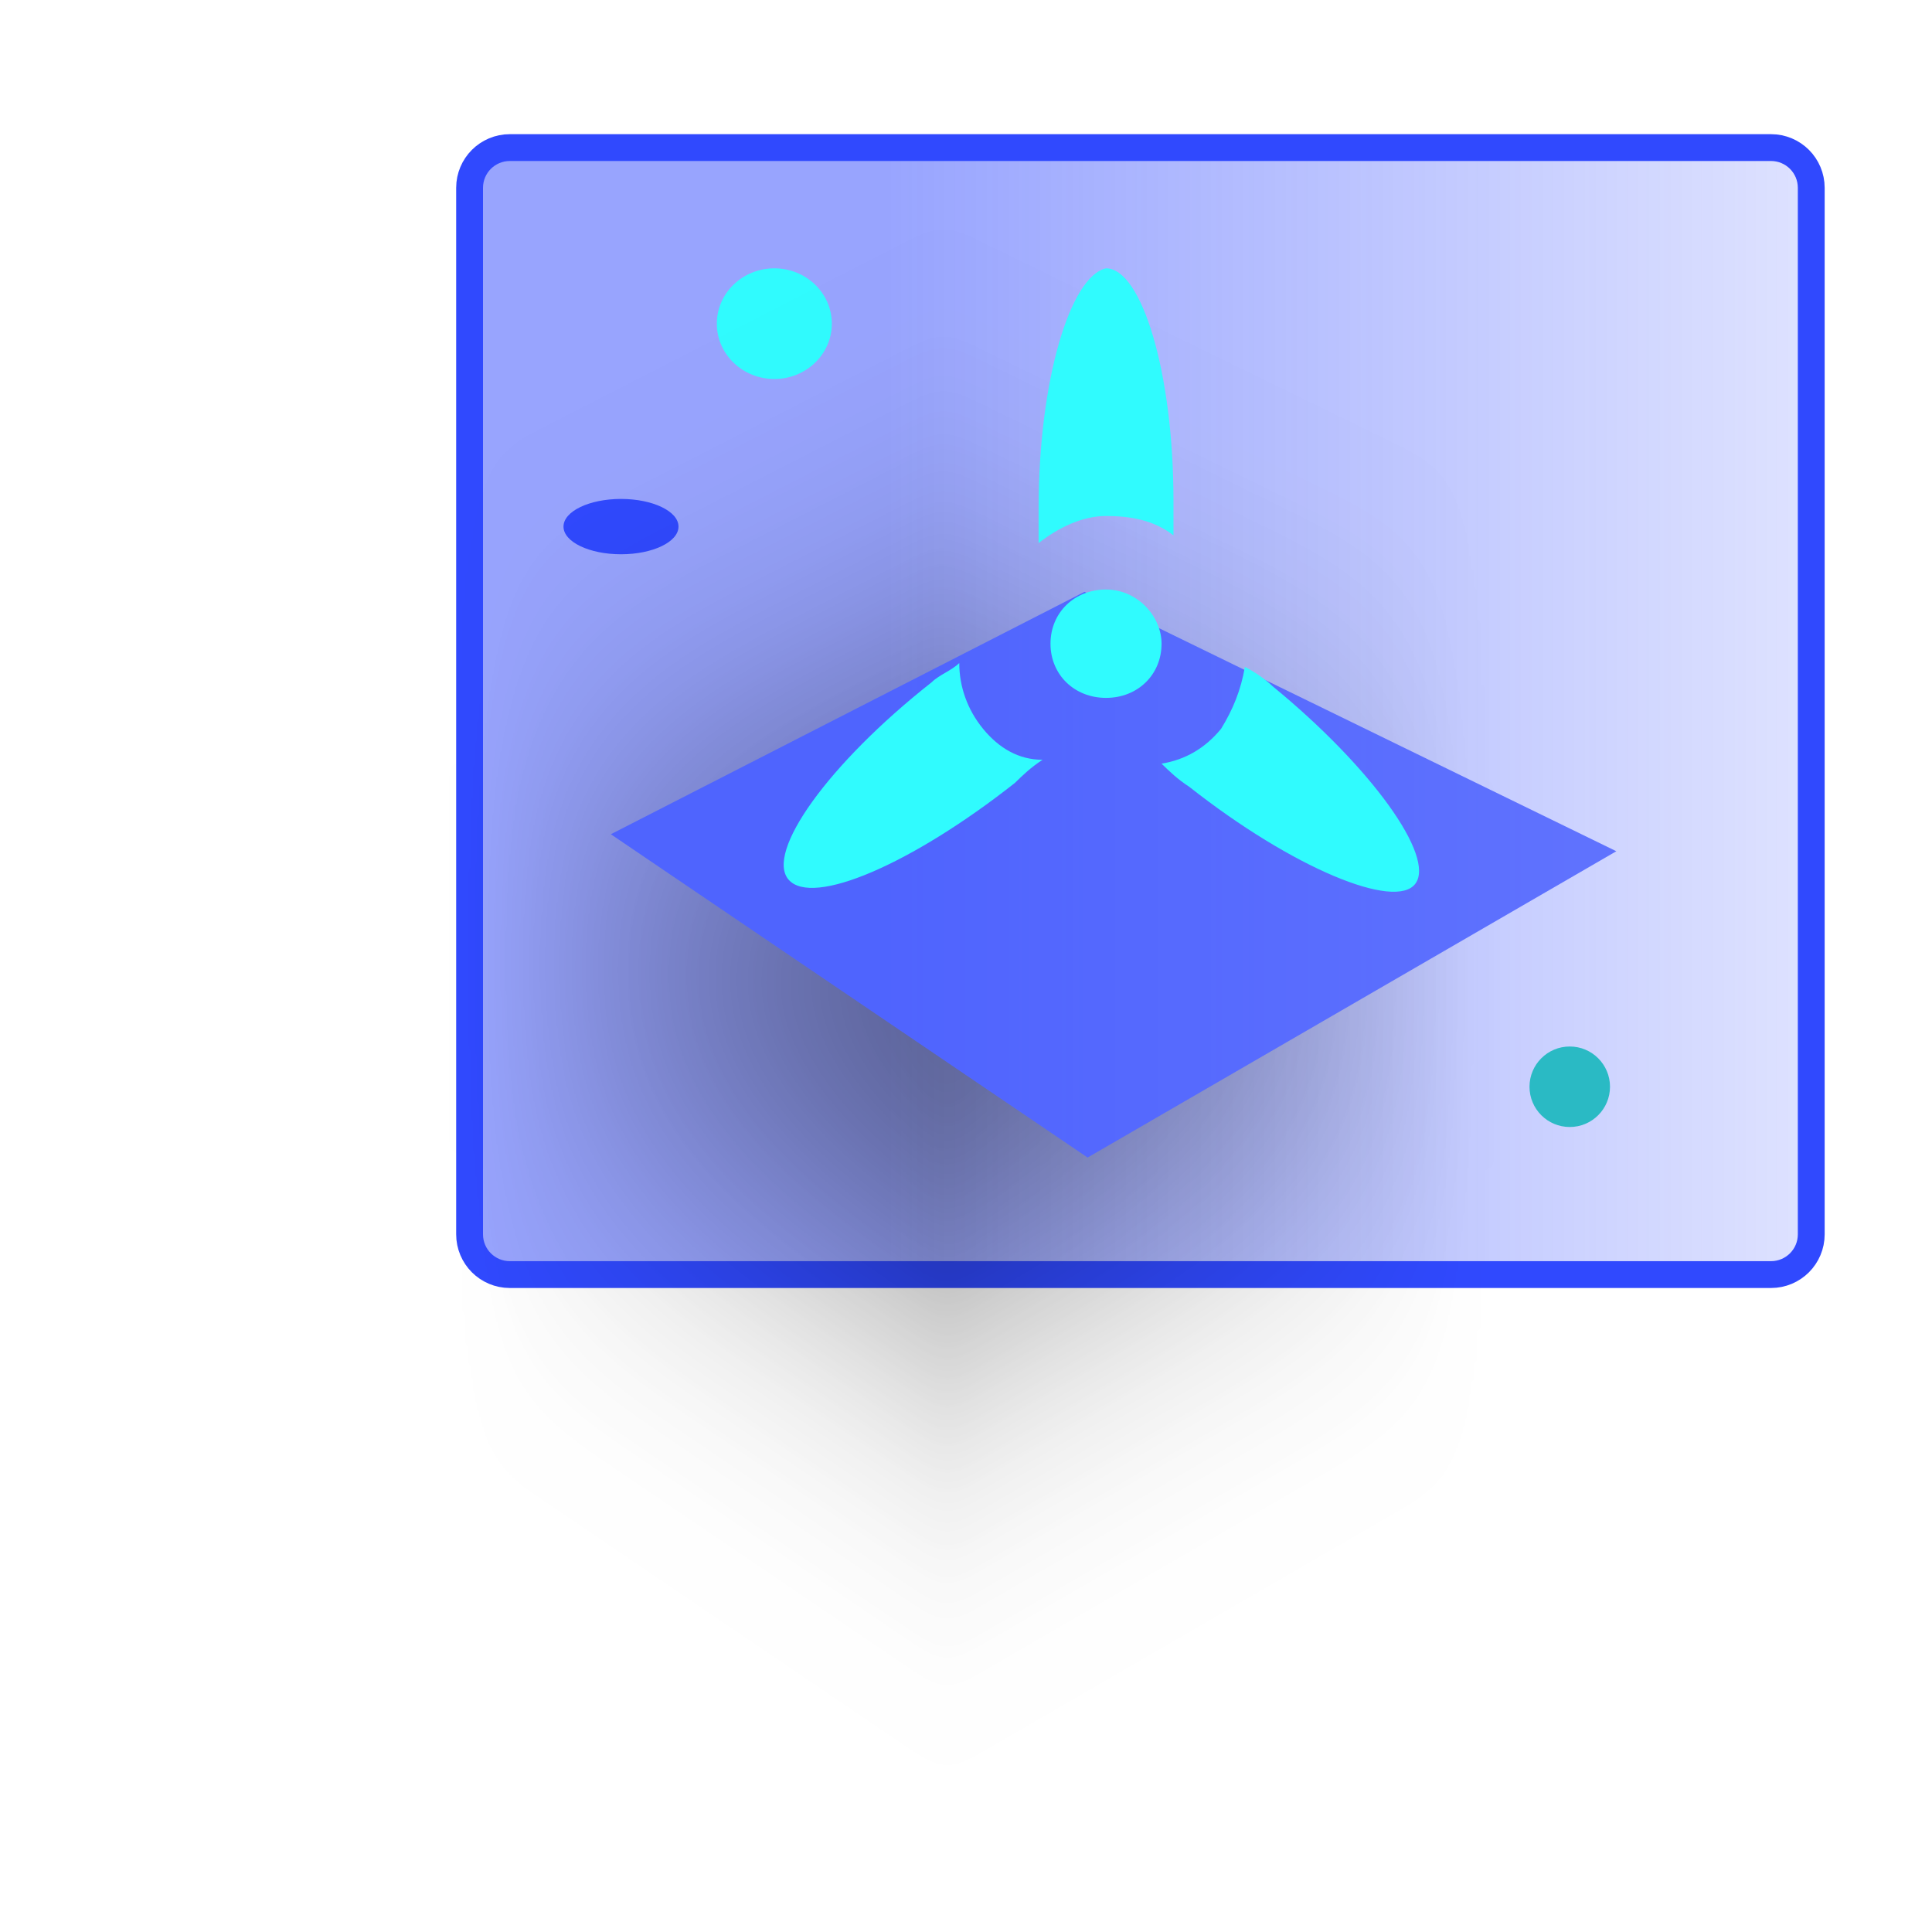
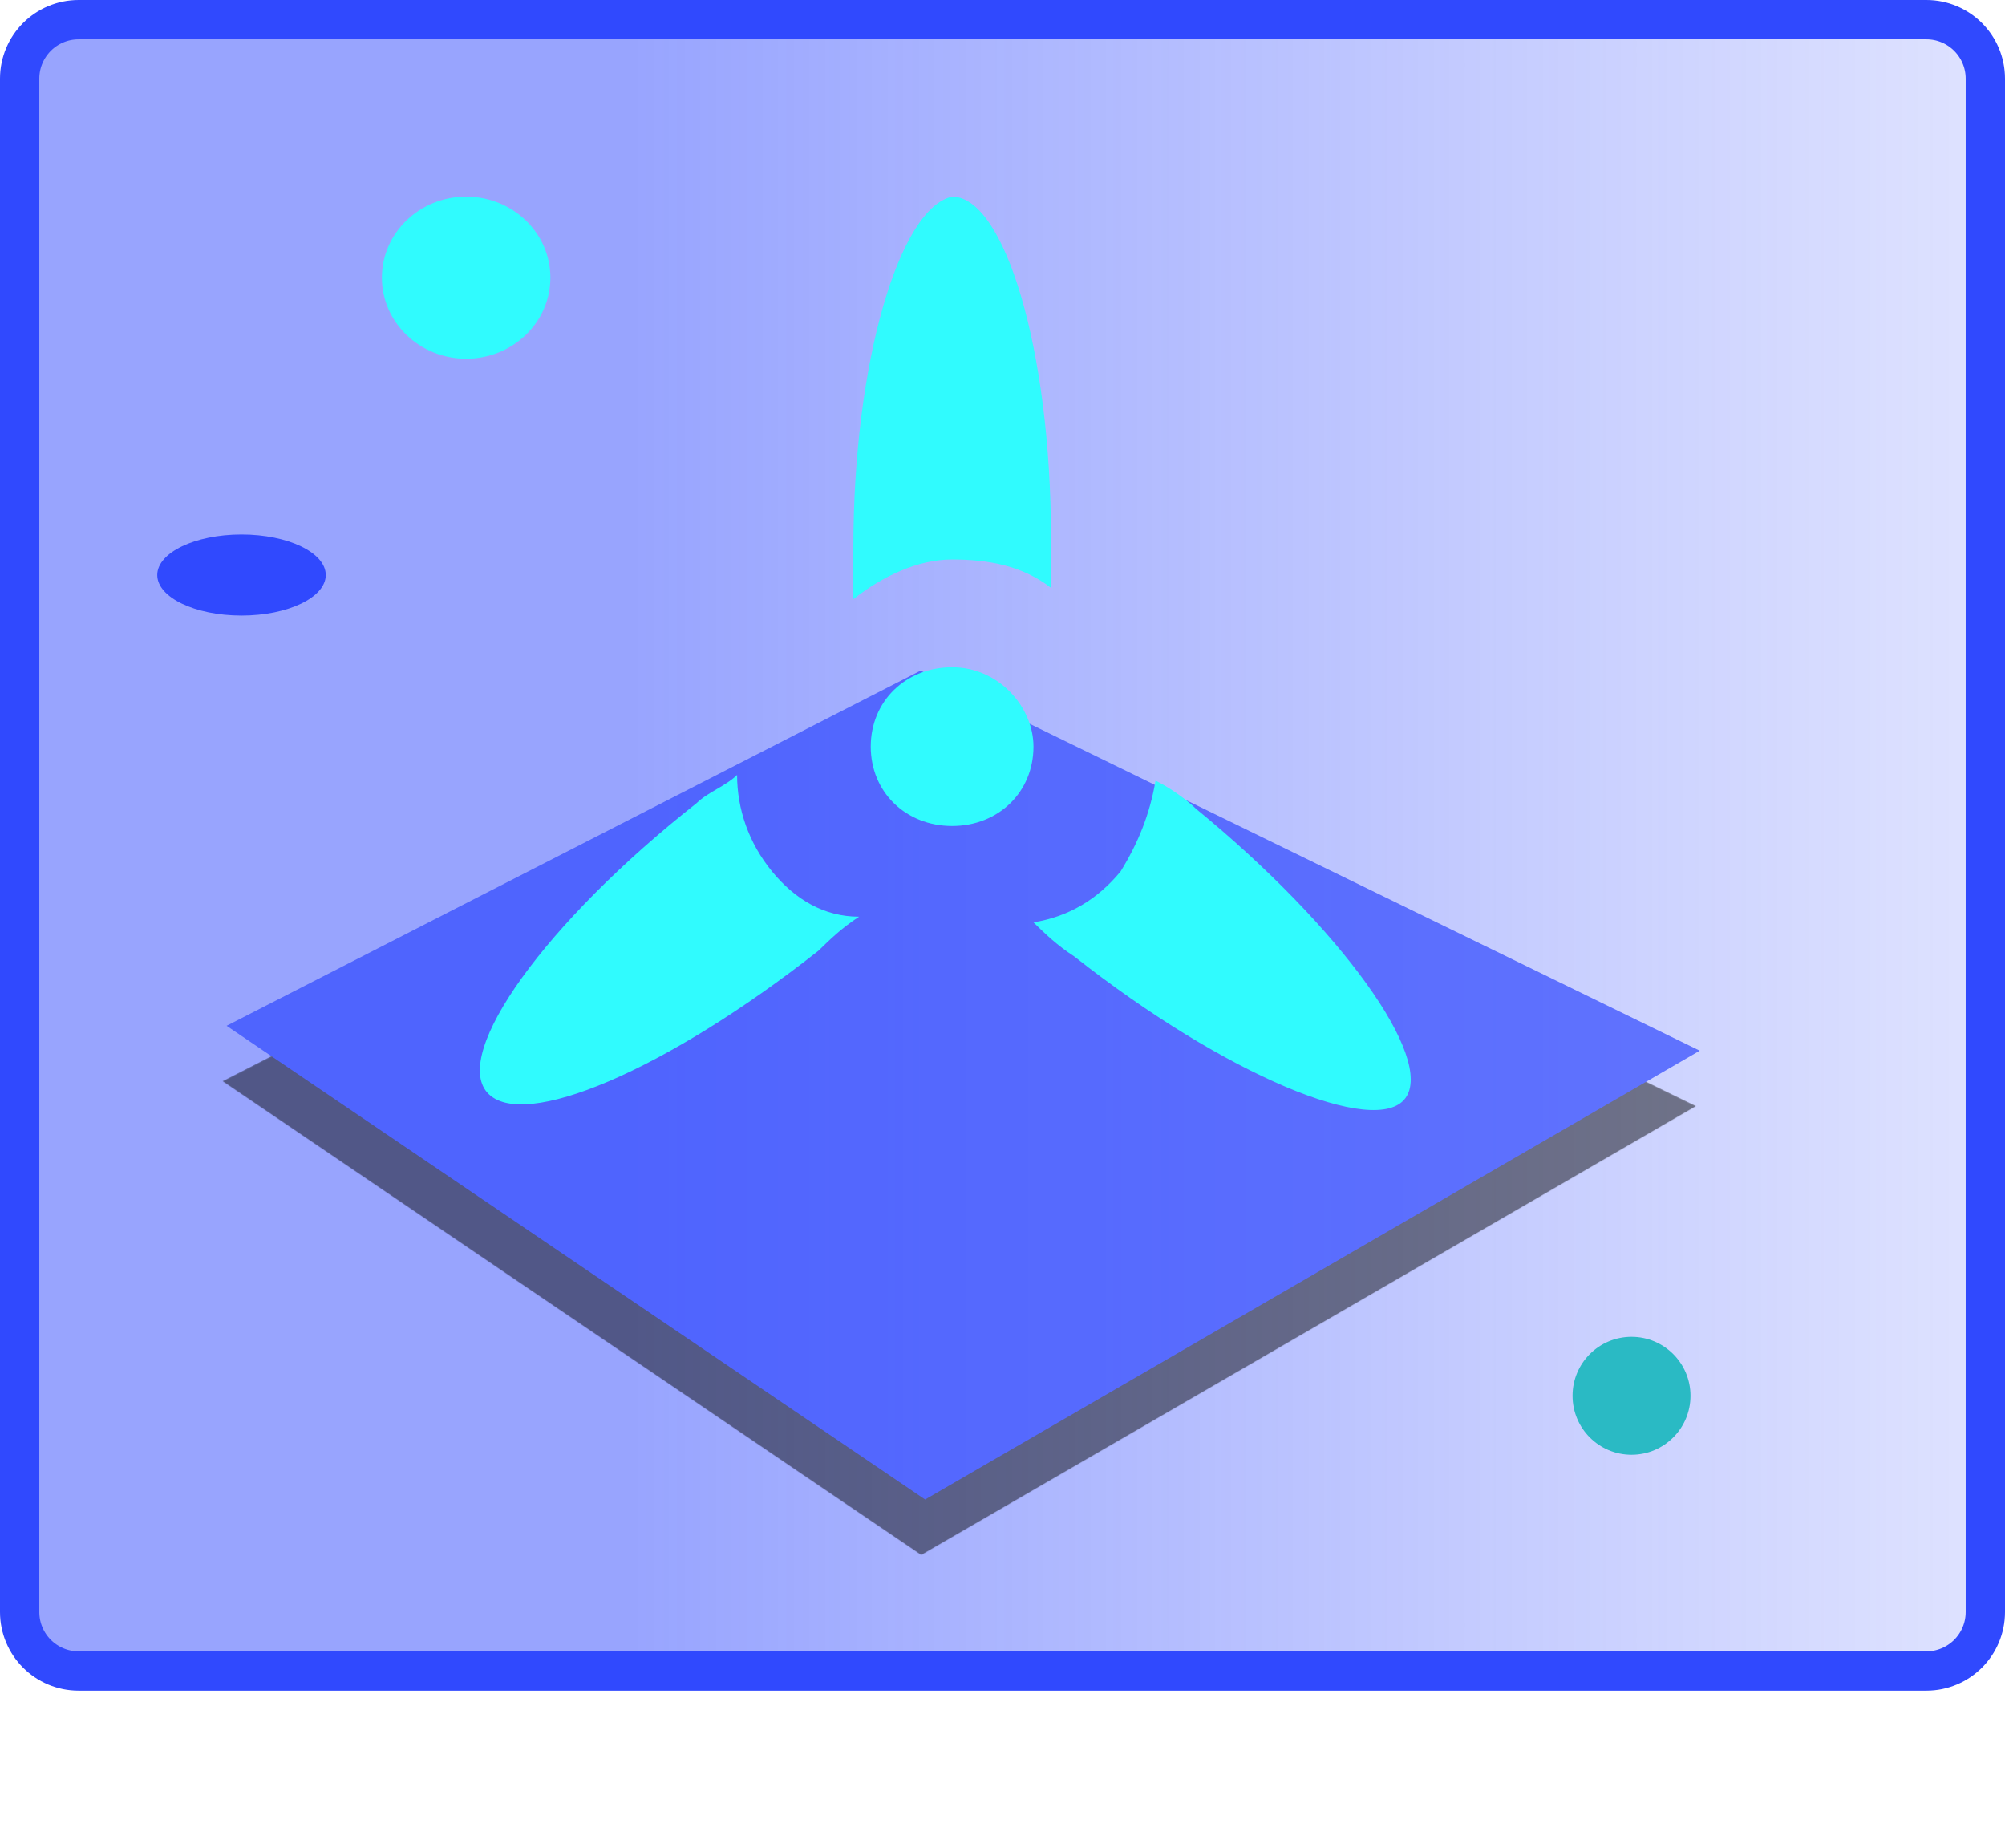
- <svg xmlns="http://www.w3.org/2000/svg" xmlns:xlink="http://www.w3.org/1999/xlink" width="72px" height="72px" viewBox="0 0 72 72" version="1.1">
+ <svg xmlns="http://www.w3.org/2000/svg" xmlns:xlink="http://www.w3.org/1999/xlink" width="51px" height="47px" viewBox="0 0 51 47" version="1.1">
  <defs>
    <linearGradient x1="104.05%" y1="100%" x2="30.878%" y2="100%" id="linearGradient-1">
      <stop stop-color="#3049FE" stop-opacity="0.14" offset="0%" />
      <stop stop-color="#3049FE" stop-opacity="0.498" offset="100%" />
    </linearGradient>
    <polygon id="path-2" points="11.732 16.09 32.031 7.474 27.719 29.834 6.969 35.339" />
-     <filter x="-85.8%" y="-52.0%" width="271.6%" height="254.3%" filterUnits="objectBoundingBox" id="filter-3">
-       <feOffset dx="0" dy="7" in="SourceAlpha" result="shadowOffsetOuter1" />
-       <feGaussianBlur stdDeviation="6" in="shadowOffsetOuter1" result="shadowBlurOuter1" />
-       <feColorMatrix values="0 0 0 0 0   0 0 0 0 0   0 0 0 0 0  0 0 0 0.661 0" type="matrix" in="shadowBlurOuter1" />
+     <filter x="-2.0%" y="-1.8%" width="108.0%" height="107.2%" filterUnits="objectBoundingBox" id="filter-3">
+       <feOffset dx="1" dy="1" in="SourceAlpha" result="shadowOffsetOuter1" />
+       <feColorMatrix values="0 0 0 0 0   0 0 0 0 0   0 0 0 0 0  0 0 0 0.661 0" type="matrix" in="shadowOffsetOuter1" />
    </filter>
  </defs>
  <g id="主界面" stroke="none" stroke-width="1" fill="none" fill-rule="evenodd">
-     <g id="主界面菜单效果与图例展开" transform="translate(-1348, -64)">
+     <g id="主界面菜单效果与图例展开" transform="translate(-1365, -69)">
      <g id="编组-17" transform="translate(1365, 69)">
        <path d="M49,0.5 C49.414,0.5 49.789,0.668 50.061,0.939 C50.332,1.211 50.5,1.586 50.5,2 L50.5,2 L50.5,41 C50.5,41.414 50.332,41.789 50.061,42.061 C49.789,42.332 49.414,42.5 49,42.5 L49,42.5 L2,42.5 C1.586,42.5 1.211,42.332 0.939,42.061 C0.668,41.789 0.5,41.414 0.5,41 L0.5,41 L0.5,2 C0.5,1.586 0.668,1.211 0.939,0.939 C1.211,0.668 1.586,0.5 2,0.5 L2,0.5 Z" id="矩形备份-20" stroke="#3049FE" fill="url(#linearGradient-1)" />
        <g id="编组-19" transform="translate(4, 5)">
          <g id="编组-14">
            <ellipse id="椭圆形" fill="#30FBFE" cx="7.857" cy="2.062" rx="2.143" ry="2.062" />
            <ellipse id="椭圆形备份-5" fill="#3049FE" cx="2.143" cy="9.625" rx="2.143" ry="1.031" />
          </g>
          <circle id="椭圆形备份-6" fill="#2ABAC4" cx="37.5" cy="30.5" r="1.5" />
          <g id="编组-15" transform="translate(1, 0)">
            <g id="矩形" opacity="0.7" transform="translate(19.5, 21.40628) rotate(49) translate(-19.5, -21.40628) ">
              <use fill="black" fill-opacity="1" filter="url(#filter-3)" xlink:href="#path-2" />
              <use fill="#3049FE" fill-rule="evenodd" xlink:href="#path-2" />
            </g>
            <g id="编组" transform="translate(7.205861, 0)" fill="#30FBFE" fill-rule="nonzero">
              <path d="M14.526,9.951 L14.526,8.653 C14.526,3.894 13.343,0 12.013,0 C10.682,0.288 9.5,4.182 9.5,8.941 L9.5,10.239 C10.239,9.662 11.126,9.23 12.013,9.23 C12.9,9.23 13.787,9.374 14.526,9.951 L14.526,9.951 Z M18.222,15.575 C17.926,15.287 17.482,14.998 17.187,14.854 C17.039,15.719 16.743,16.44 16.3,17.161 C15.708,17.882 14.969,18.315 14.082,18.459 C14.378,18.748 14.674,19.036 15.117,19.324 C18.961,22.353 22.804,23.939 23.543,22.93 C24.283,21.92 21.917,18.603 18.222,15.575 Z M7.43,17.161 C6.839,16.44 6.543,15.575 6.543,14.71 C6.247,14.998 5.804,15.142 5.508,15.431 C1.665,18.459 -0.701,21.776 0.186,22.786 C1.073,23.795 4.769,22.209 8.613,19.18 C8.908,18.892 9.204,18.603 9.647,18.315 C8.76,18.315 8.021,17.882 7.43,17.161 L7.43,17.161 Z M12.013,11.97 C10.83,11.97 9.943,12.835 9.943,13.989 C9.943,15.142 10.83,16.008 12.013,16.008 C13.195,16.008 14.082,15.142 14.082,13.989 C14.082,12.979 13.195,11.97 12.013,11.97 L12.013,11.97 Z" id="形状" />
            </g>
          </g>
        </g>
      </g>
    </g>
  </g>
</svg>
